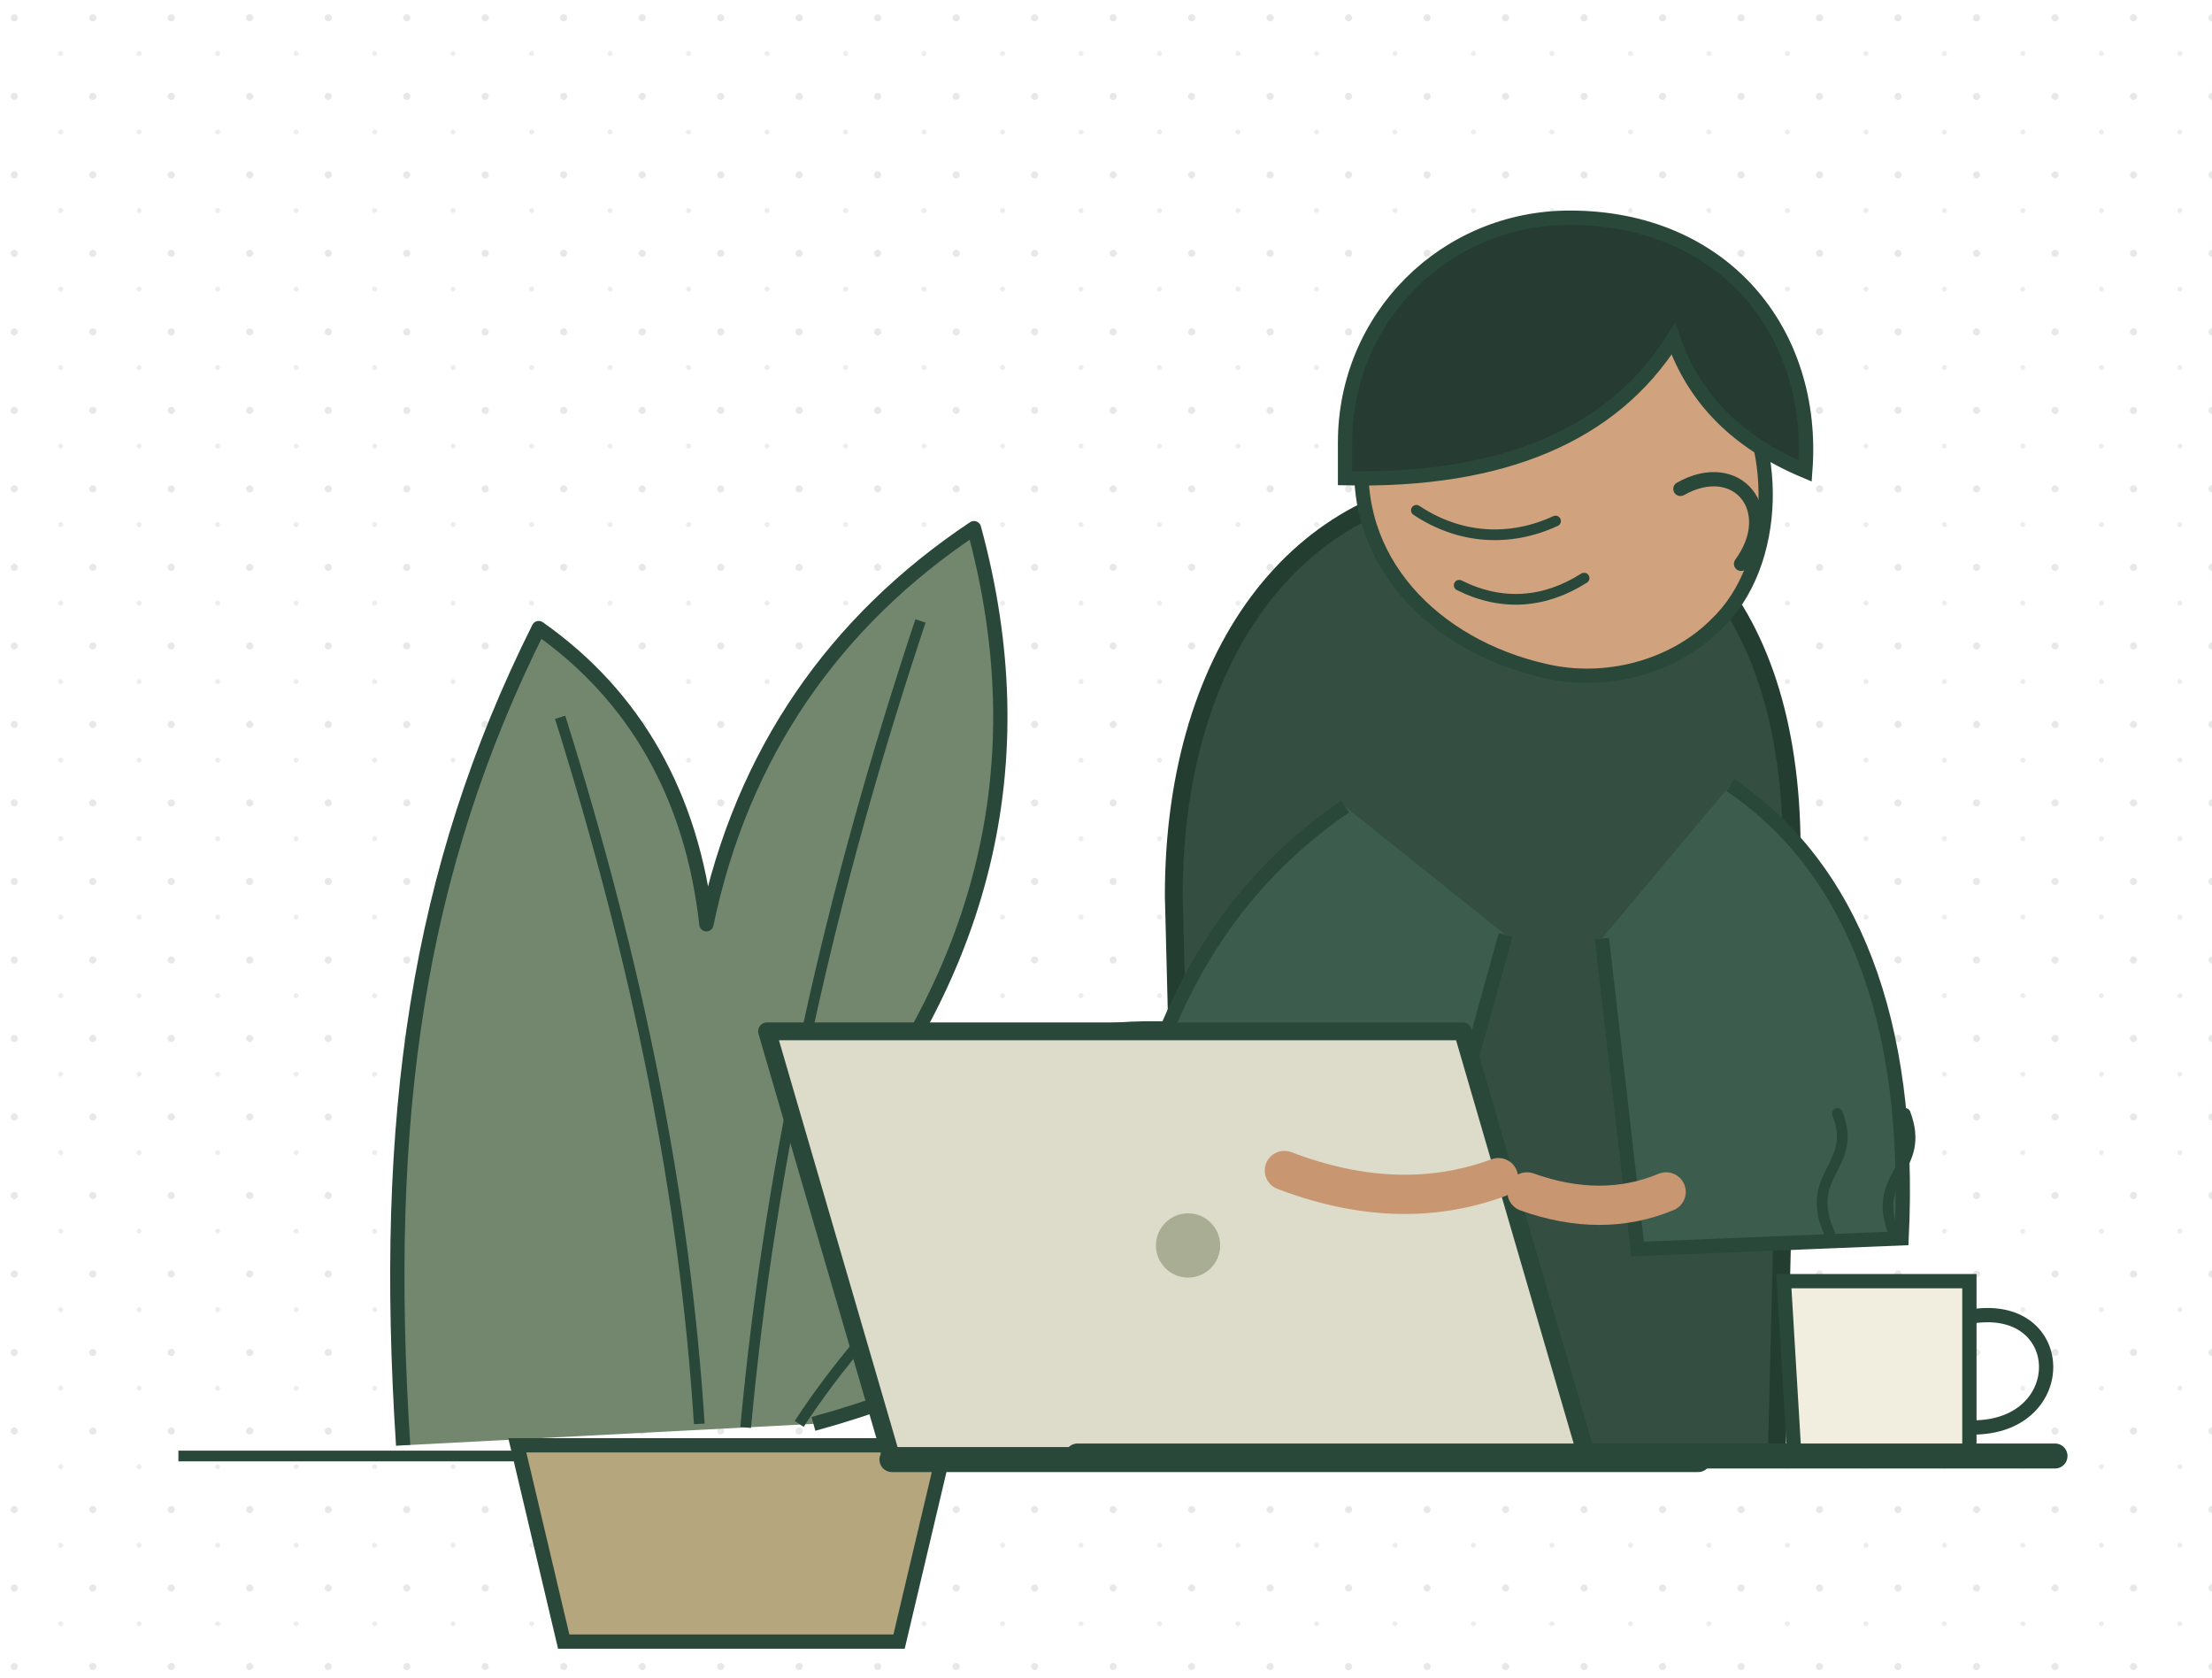
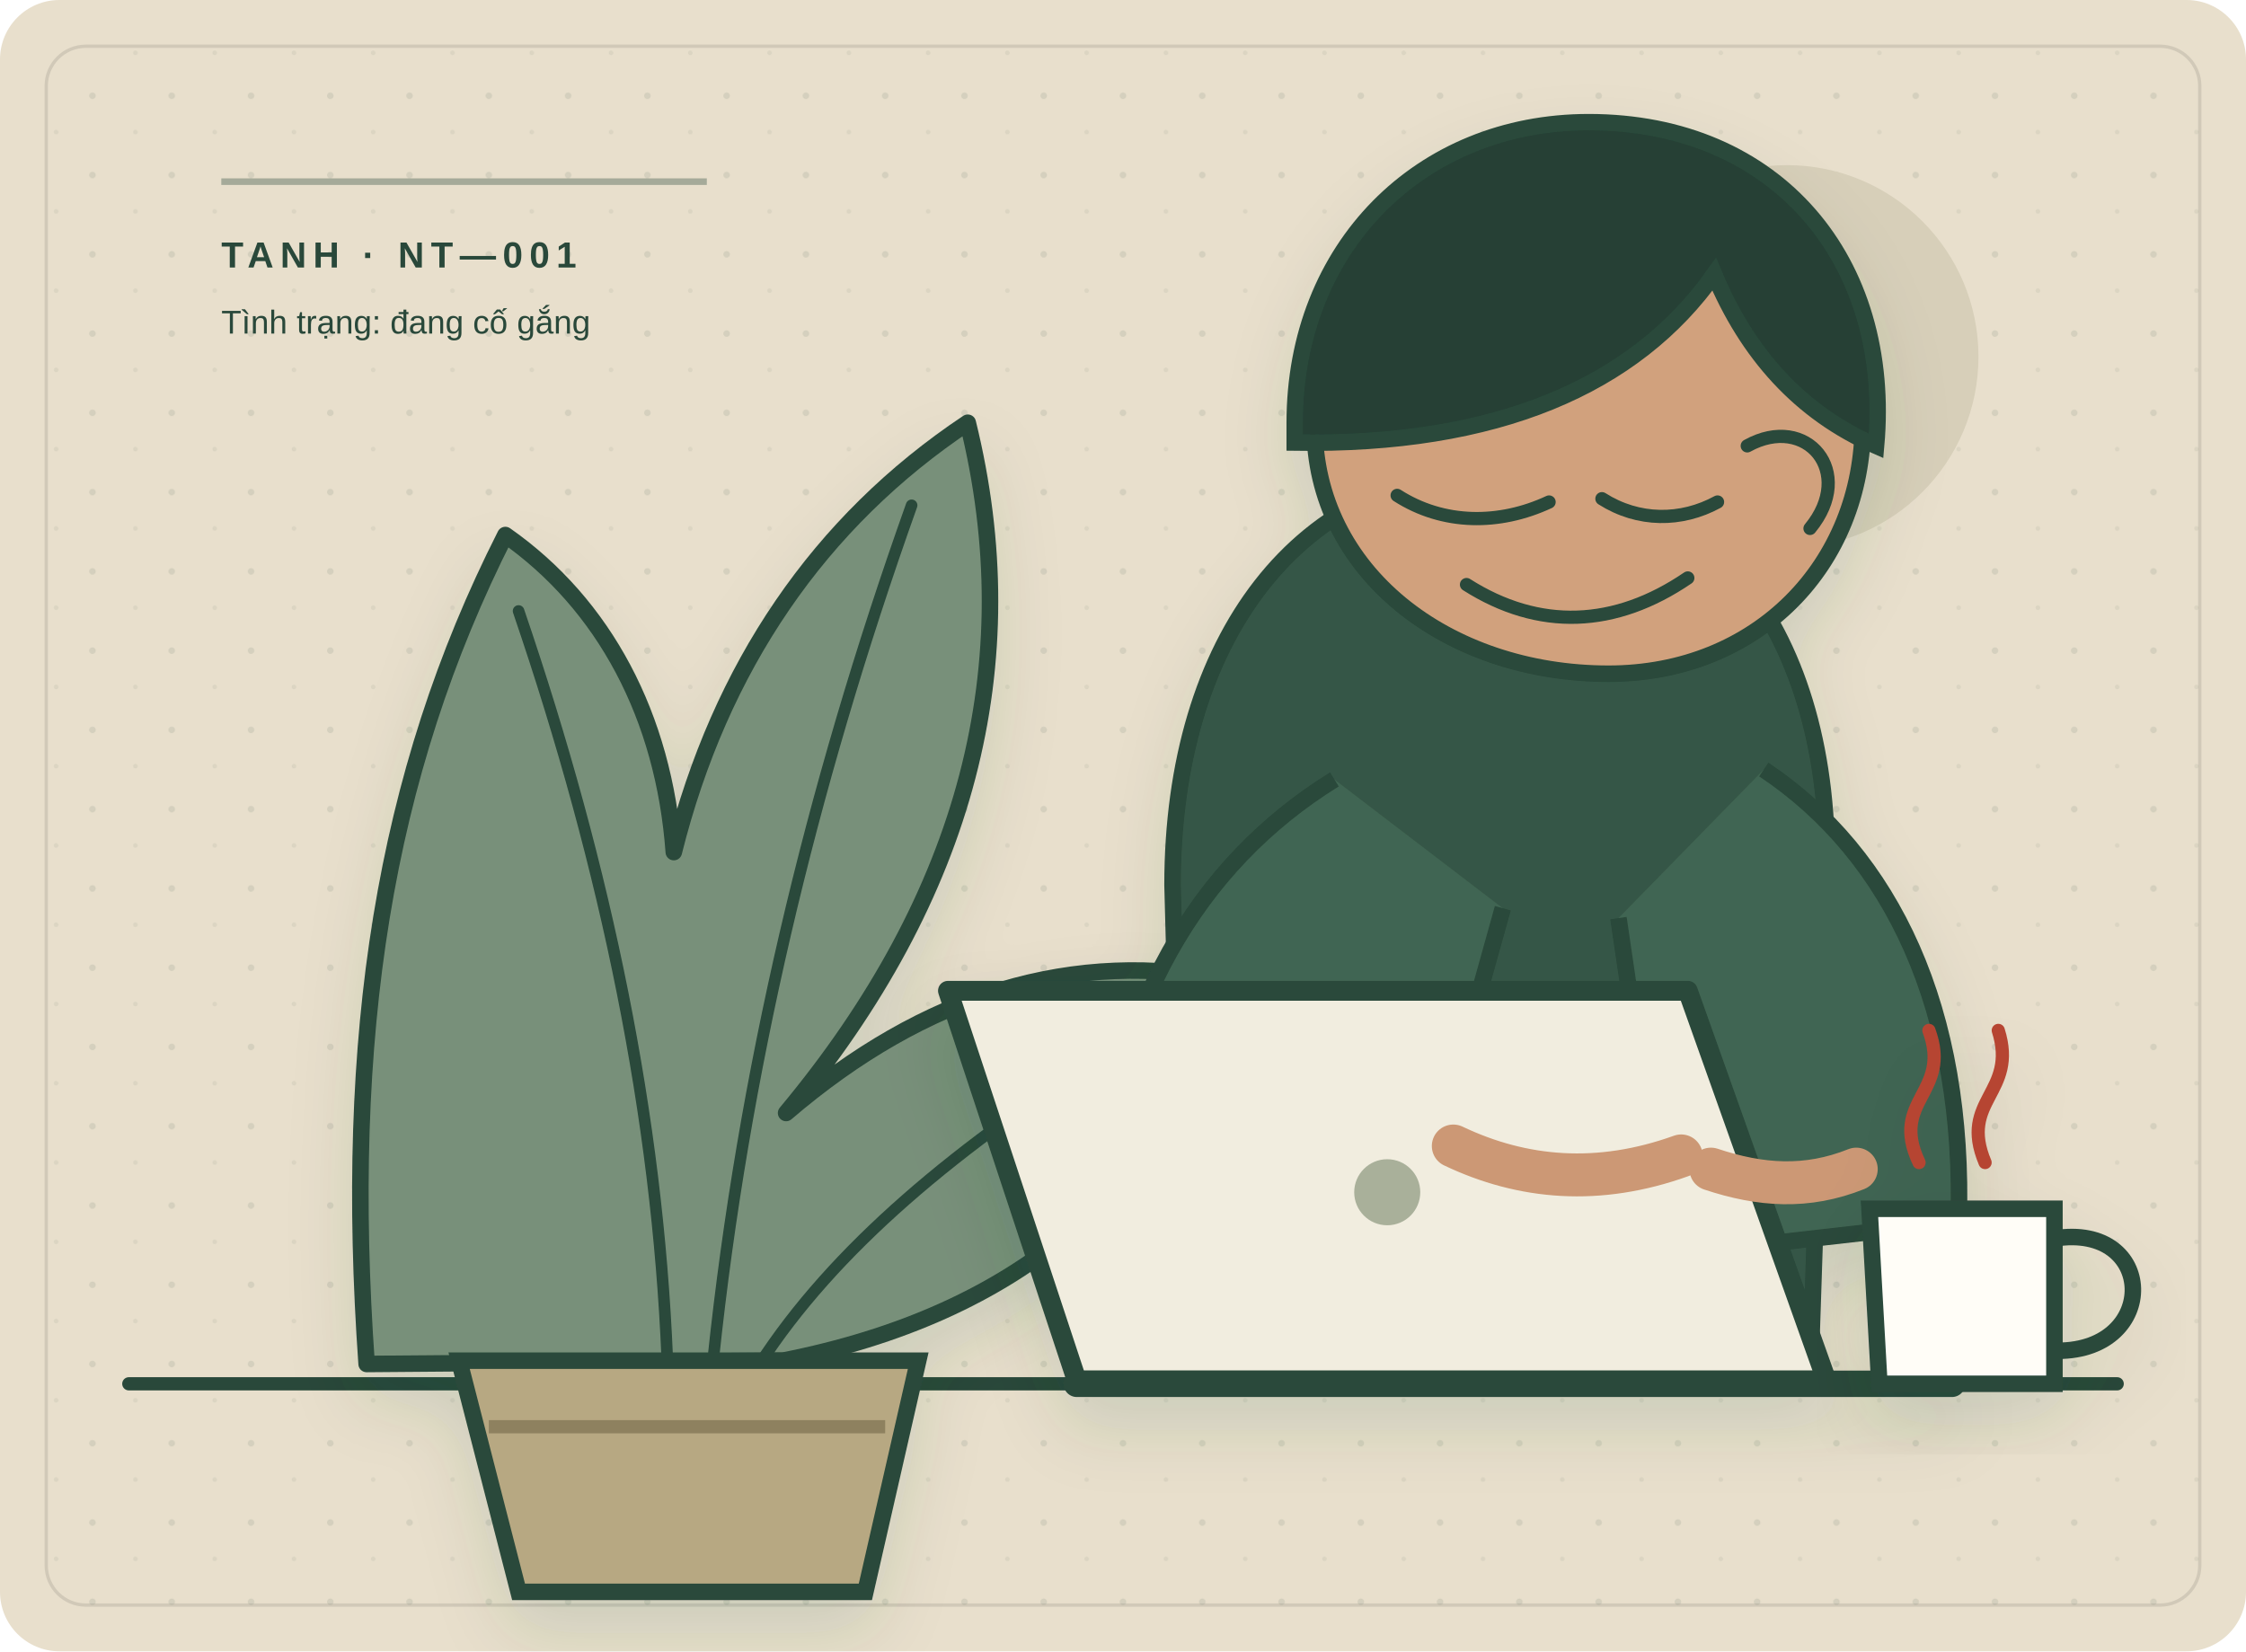
- <svg xmlns="http://www.w3.org/2000/svg" viewBox="0 0 620 470" role="img" aria-labelledby="title">
+ <svg xmlns="http://www.w3.org/2000/svg" viewBox="0 0 680 500" role="img" aria-labelledby="title desc">
  <defs>
-     <pattern id="grain" width="22" height="22" patternUnits="userSpaceOnUse">
-       <circle cx="4" cy="5" r="1" fill="#2c4438" opacity=".12" />
-       <circle cx="17" cy="15" r=".7" fill="#2c4438" opacity=".09" />
+     <pattern id="dots" width="24" height="24" patternUnits="userSpaceOnUse">
+       <circle cx="4" cy="5" r="1" fill="#29483a" opacity=".1" />
+       <circle cx="17" cy="16" r=".7" fill="#29483a" opacity=".07" />
    </pattern>
+     <filter id="shadow" x="-20%" y="-20%" width="140%" height="140%">
+       <feDropShadow dx="0" dy="10" stdDeviation="10" flood-color="#29483a" flood-opacity=".12" />
+     </filter>
  </defs>
-   <rect x="0" y="0" width="620" height="470" fill="url(#grain)" />
-   <path d="M50 408h520" stroke="#29483a" stroke-width="3" />
-   <path d="M113 405c-6-92 4-161 38-229 27 19 43 47 47 83 10-48 36-85 75-111 18 66 3 126-44 181 34-33 73-46 116-39-12 55-51 91-117 109" fill="#73866e" stroke="#29483a" stroke-width="4" stroke-linejoin="round" />
-   <g stroke="#29483a" stroke-width="3" fill="none">
-     <path d="M157 201c22 70 35 135 39 198" />
-     <path d="M258 174c-25 75-42 150-49 226" />
-     <path d="M318 309c-42 29-73 58-94 90" />
+   <rect width="680" height="500" rx="18" fill="#e8dfcc" />
+   <rect x="14" y="14" width="652" height="472" rx="12" fill="url(#dots)" stroke="#000" stroke-opacity=".1" />
+   <circle cx="541" cy="108" r="58" fill="#d7cfb9" />
+   <path d="M39 419H641" stroke="#29483a" stroke-width="4" stroke-linecap="round" />
+   <g filter="url(#shadow)">
+     <path d="M111 413c-7-99 5-178 42-251 30 21 48 55 51 96 14-56 44-100 89-130 18 73 0 143-55 209 42-36 87-50 135-40-20 63-65 101-136 115z" fill="#78907a" stroke="#29483a" stroke-width="5" stroke-linejoin="round" />
+     <g fill="none" stroke="#29483a" stroke-width="3.5" stroke-linecap="round">
+       <path d="M157 185c27 79 42 154 45 226" />
+       <path d="M276 153c-31 87-51 173-60 258" />
+       <path d="M341 315c-52 32-89 64-111 98" />
+     </g>
+     <path d="M139 412h139l-16 70H157z" fill="#b7a882" stroke="#29483a" stroke-width="5" />
+     <path d="M148 432h120" stroke="#8e815f" stroke-width="4" />
  </g>
-   <path d="M145 405h120l-13 55h-94z" fill="#b5a67e" stroke="#29483a" stroke-width="4" />
-   <path d="M329 251c0-70 37-116 90-116s86 40 83 112l-4 161H333z" fill="#344f42" stroke="#243d31" stroke-width="5" />
-   <path d="M382 125c5-44 70-59 102-20 15 18 15 53-3 70-12 12-31 17-48 13-31-7-55-31-51-63z" fill="#d0a27e" stroke="#29483a" stroke-width="4" />
-   <path d="M377 124c0-35 28-63 63-63 43 0 69 32 66 71-19-8-31-20-37-37-17 27-48 40-92 39z" fill="#263c33" stroke="#29483a" stroke-width="4" />
-   <path d="M471 137c16-9 28 6 17 21" fill="none" stroke="#29483a" stroke-width="4" stroke-linecap="round" />
-   <path d="M397 143c12 8 26 9 39 3M409 164c12 6 24 5 35-2" fill="none" stroke="#29483a" stroke-width="3" stroke-linecap="round" />
-   <path d="M377 226c-35 24-56 61-63 113l82 17 26-94" fill="#3c5d4d" stroke="#29483a" stroke-width="4" />
-   <path d="M485 220c34 23 51 66 48 127l-74 3-10-87" fill="#3c5d4d" stroke="#29483a" stroke-width="4" />
-   <path d="M215 289h195l35 120H250z" fill="#dddbc9" stroke="#29483a" stroke-width="5" stroke-linejoin="round" />
-   <path d="M250 409h226" stroke="#29483a" stroke-width="7" stroke-linecap="round" />
-   <circle cx="333" cy="349" r="9" fill="#a8ad93" />
-   <path d="M420 330c-19 7-39 6-60-2M467 334c-12 5-25 5-39 0" fill="none" stroke="#c99672" stroke-width="11" stroke-linecap="round" />
-   <g transform="translate(500 346)">
-     <path d="M0 13h52v50H3z" fill="#f1eee0" stroke="#29483a" stroke-width="4" />
-     <path d="M52 23c28-5 29 31 1 31" fill="none" stroke="#29483a" stroke-width="4" />
-     <path d="M13 0c-8-17 8-19 2-34M31 0c-7-17 9-18 3-34" fill="none" stroke="#29483a" stroke-width="3" stroke-linecap="round" />
+   <g filter="url(#shadow)">
+     <path d="M355 268c0-74 38-126 101-126 61 0 99 50 97 124l-5 153H359z" fill="#355646" stroke="#29483a" stroke-width="5" />
+     <path d="M398 129c0-49 36-86 82-86 47 0 84 36 84 85 0 43-32 76-77 76-49 0-89-31-89-75z" fill="#d1a17d" stroke="#29483a" stroke-width="5" />
+     <path d="M392 128c0-53 38-91 89-91 57 0 92 42 87 98-23-10-39-28-49-52-24 34-66 52-127 51z" fill="#263f34" stroke="#29483a" stroke-width="5" />
+     <path d="M529 135c18-10 33 8 19 25" fill="none" stroke="#29483a" stroke-width="4" stroke-linecap="round" />
+     <g fill="none" stroke="#29483a" stroke-width="4" stroke-linecap="round">
+       <path d="M423 150c14 9 31 9 46 2" />
+       <path d="M485 151c11 7 24 7 35 1" />
+       <path d="M444 177c22 14 45 13 67-2" />
+     </g>
+     <path d="M404 236c-42 26-67 70-72 130l94 13 29-104" fill="#406552" stroke="#29483a" stroke-width="5" />
+     <path d="M534 233c39 26 61 73 59 137l-88 10-15-102" fill="#406552" stroke="#29483a" stroke-width="5" />
+     <path d="M287 300h224l42 118H326z" fill="#f1eddf" stroke="#29483a" stroke-width="6" stroke-linejoin="round" />
+     <circle cx="420" cy="361" r="10" fill="#a9b09a" />
+     <path d="M509 350c-25 9-48 7-69-3M562 354c-15 6-29 5-44 0" fill="none" stroke="#cc9874" stroke-width="13" stroke-linecap="round" />
+     <path d="M326 419h265" stroke="#29483a" stroke-width="8" stroke-linecap="round" />
  </g>
-   <path d="M302 408h274" stroke="#29483a" stroke-width="7" stroke-linecap="round" />
+   <g transform="translate(566 350)" filter="url(#shadow)">
+     <path d="M0 16h56v53H3z" fill="#fffdf7" stroke="#29483a" stroke-width="5" />
+     <path d="M56 25c31-5 32 34 1 34" fill="none" stroke="#29483a" stroke-width="5" />
+     <path d="M15 2c-9-19 10-21 3-40M35 2c-8-19 10-21 4-40" fill="none" stroke="#b64532" stroke-width="4" stroke-linecap="round" />
+   </g>
+   <g transform="translate(67 55)">
+     <path d="M0 0h147" stroke="#29483a" stroke-width="2" opacity=".35" />
+     <text y="26" fill="#29483a" font-family="Arial, sans-serif" font-size="11" font-weight="700" letter-spacing="2">TANH · NT—001</text>
+     <text y="46" fill="#29483a" font-family="Arial, sans-serif" font-size="10">Tình trạng: đang cố gắng</text>
+   </g>
</svg>
